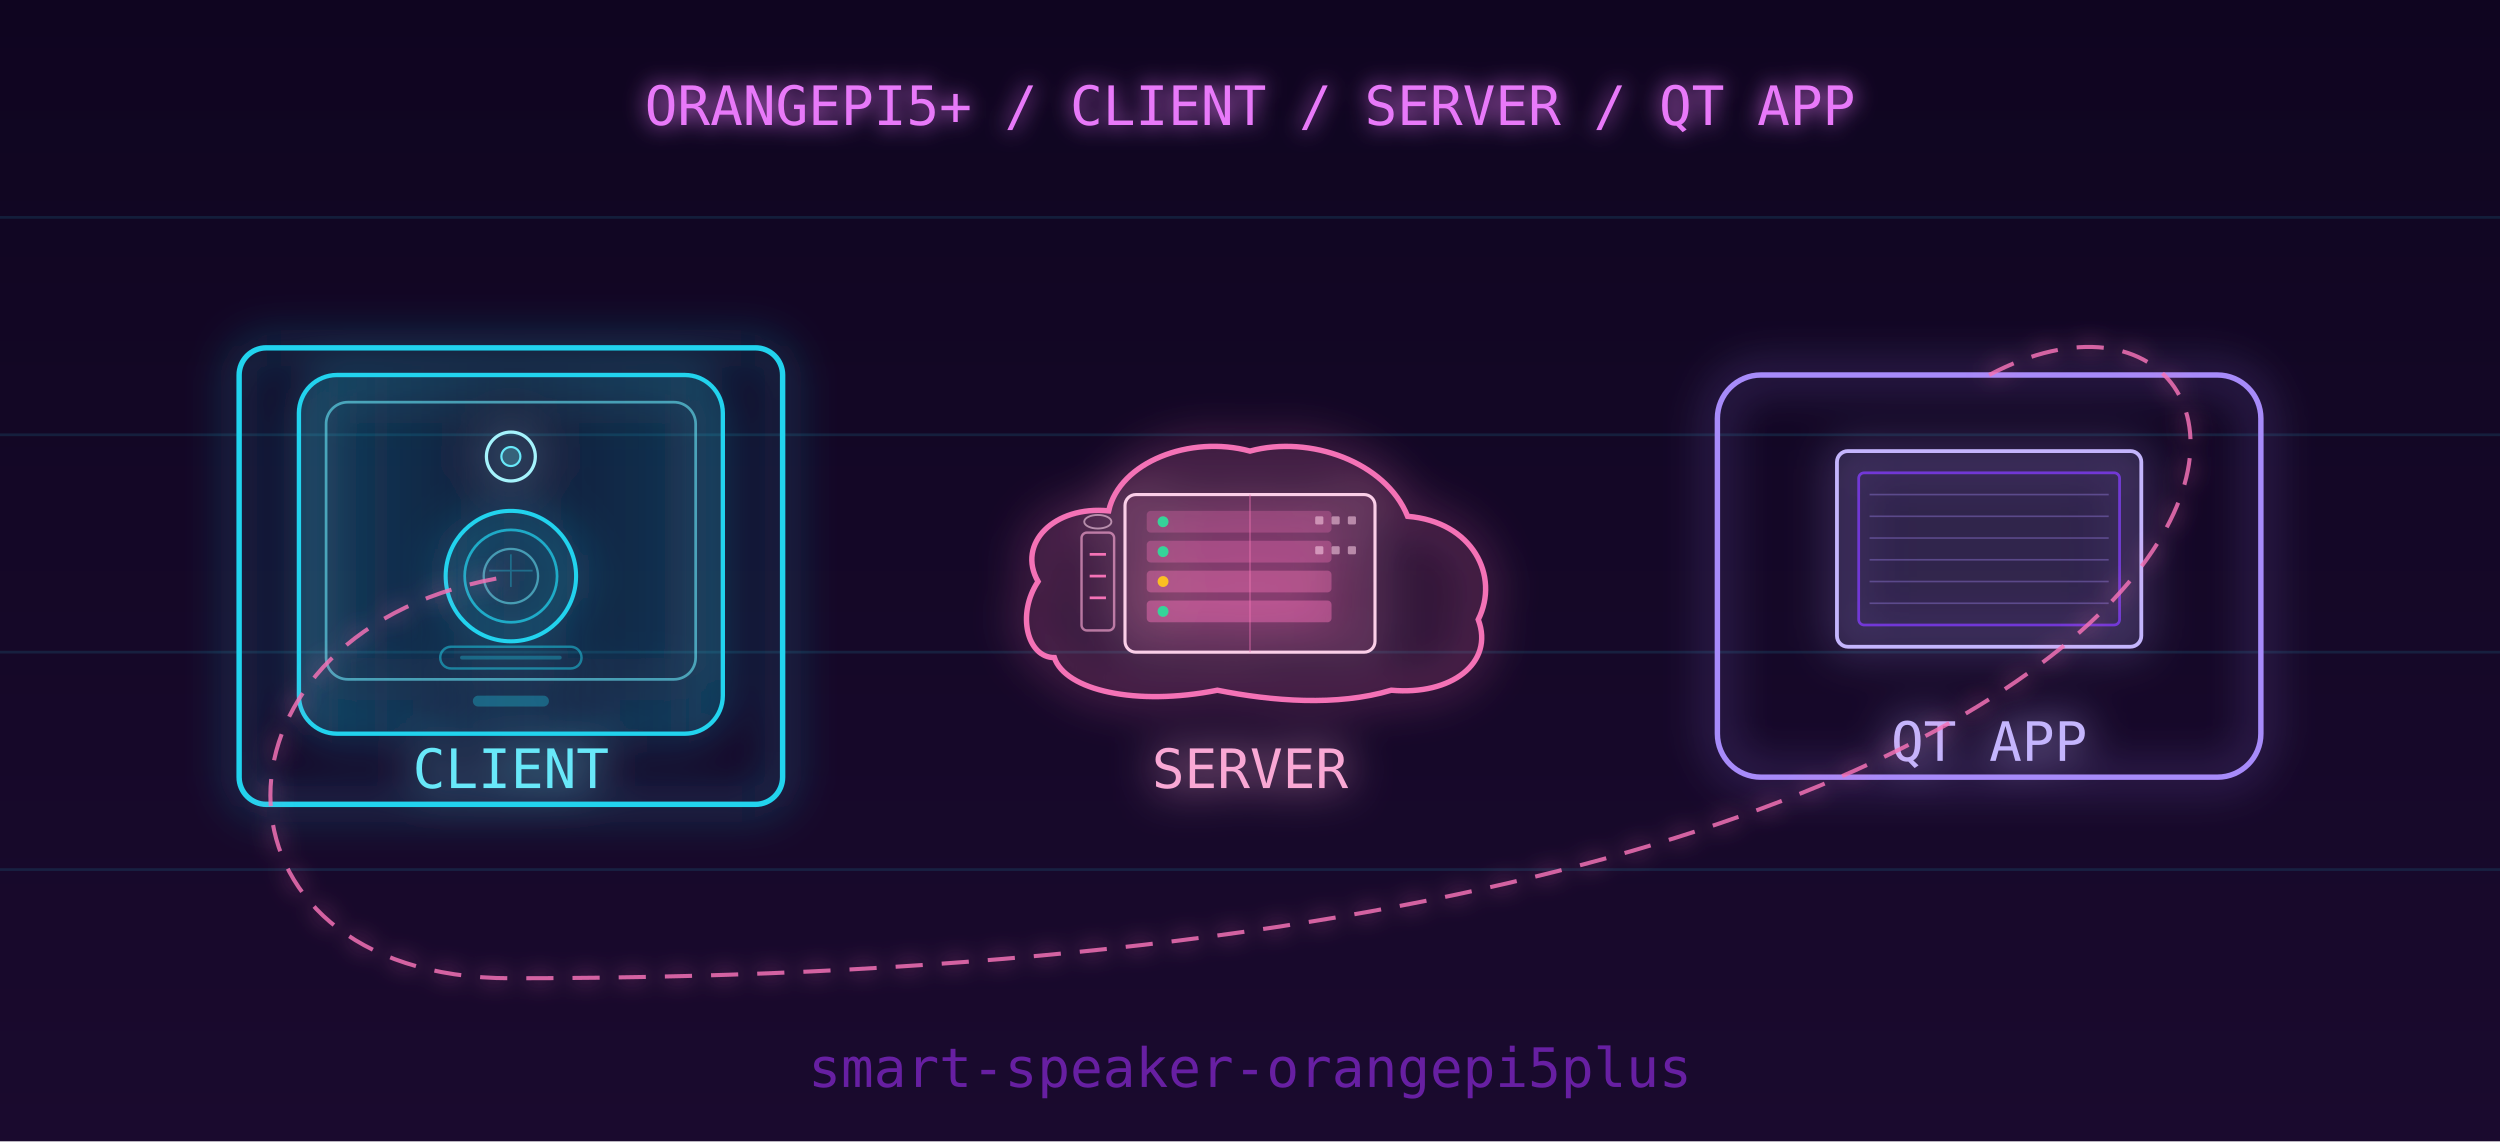
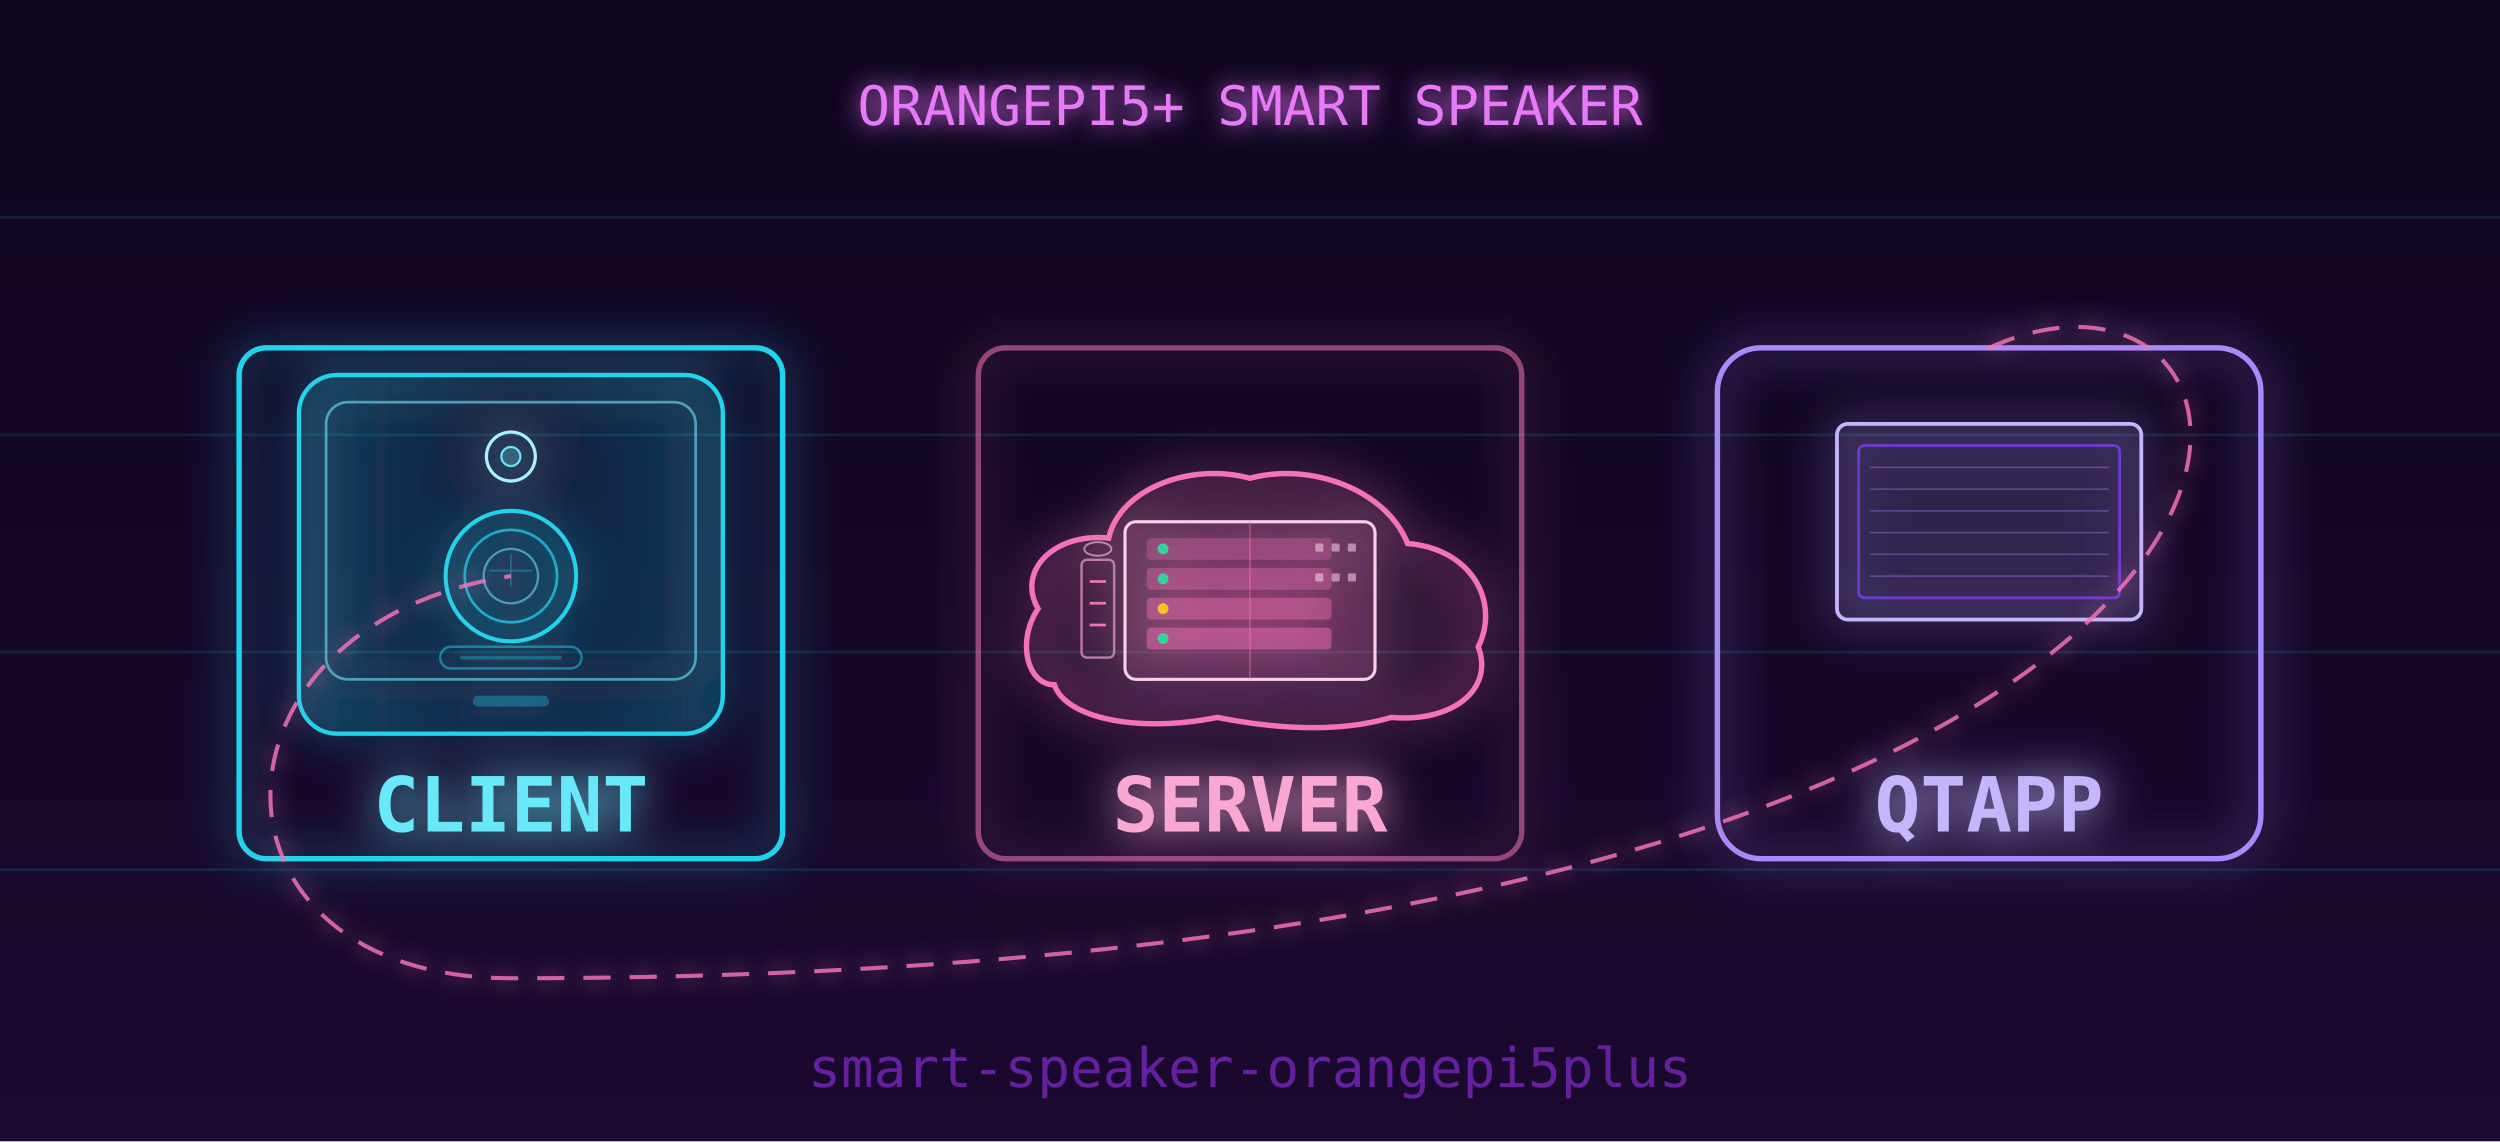
<svg xmlns="http://www.w3.org/2000/svg" width="920" height="420" viewBox="0 0 920 420" role="img" aria-labelledby="nar-t nar-d">
  <defs>
    <linearGradient id="nar-sky" x1="0" y1="0" x2="0" y2="1">
      <stop offset="0%" stop-color="#0f0520" />
      <stop offset="100%" stop-color="#1a0a2e" />
    </linearGradient>
    <filter id="nar-g1" x="-50%" y="-50%" width="200%" height="200%">
      <feGaussianBlur stdDeviation="4" result="b" />
      <feMerge>
        <feMergeNode in="b" />
        <feMergeNode in="SourceGraphic" />
      </feMerge>
    </filter>
    <filter id="nar-g2" x="-50%" y="-50%" width="200%" height="200%">
      <feGaussianBlur stdDeviation="8" result="b2" />
      <feMerge>
        <feMergeNode in="b2" />
        <feMergeNode in="SourceGraphic" />
      </feMerge>
    </filter>
    <linearGradient id="nar-cab" x1="0%" y1="0%" x2="100%" y2="0%">
      <stop offset="0%" stop-color="rgba(34,211,238,0.14)" />
      <stop offset="50%" stop-color="rgba(34,211,238,0.05)" />
      <stop offset="100%" stop-color="rgba(34,211,238,0.12)" />
    </linearGradient>
  </defs>
  <rect width="920" height="420" fill="url(#nar-sky)" />
  <g stroke="#22d3ee" stroke-width="1" opacity="0.12">
    <line x1="0" y1="80" x2="920" y2="80" />
    <line x1="0" y1="160" x2="920" y2="160" />
    <line x1="0" y1="240" x2="920" y2="240" />
    <line x1="0" y1="320" x2="920" y2="320" />
  </g>
-   <text x="460" y="46" text-anchor="middle" fill="#e879f9" font-family="ui-monospace, monospace" font-size="20" filter="url(#nar-g1)">ORANGEPI5+ / CLIENT / SERVER / QT APP</text>
+   <text x="460" y="46" text-anchor="middle" fill="#e879f9" font-family="ui-monospace, monospace" font-size="20" filter="url(#nar-g1)">ORANGEPI5+ SMART SPEAKER</text>
  <g transform="translate(88,128)" filter="url(#nar-g2)">
-     <rect width="200" height="168" rx="10" fill="none" stroke="#22d3ee" stroke-width="2" />
+     <rect width="200" height="188" rx="10" fill="none" stroke="#22d3ee" stroke-width="2" />
    <rect x="22" y="10" width="156" height="132" rx="14" fill="url(#nar-cab)" stroke="#22d3ee" stroke-width="1.6" />
    <rect x="32" y="20" width="136" height="102" rx="8" fill="none" stroke="#67e8f9" stroke-width="1" opacity="0.6" />
    <circle cx="100" cy="40" r="9" fill="none" stroke="#a5f3fc" stroke-width="1.2" />
    <circle cx="100" cy="40" r="3.5" fill="rgba(103,232,249,0.22)" stroke="#67e8f9" stroke-width="0.8" />
    <circle cx="100" cy="84" r="24" fill="rgba(34,211,238,0.06)" stroke="#22d3ee" stroke-width="1.5" />
    <circle cx="100" cy="84" r="17" fill="none" stroke="#22d3ee" stroke-width="1" opacity="0.72" />
    <circle cx="100" cy="84" r="10" fill="none" stroke="#67e8f9" stroke-width="0.85" opacity="0.55" />
    <path d="M92 82h16M100 76v12" stroke="#22d3ee" stroke-width="0.65" opacity="0.32" />
    <rect x="74" y="110" width="52" height="8" rx="4" fill="none" stroke="#22d3ee" stroke-width="0.9" opacity="0.5" />
    <line x1="82" y1="114" x2="118" y2="114" stroke="#22d3ee" stroke-width="1.4" stroke-linecap="round" opacity="0.32" />
    <rect x="86" y="128" width="28" height="4" rx="2" fill="#22d3ee" opacity="0.32" />
-     <text x="100" y="162" text-anchor="middle" fill="#67e8f9" font-family="monospace" font-size="20">CLIENT</text>
+     <text x="100" y="178" text-anchor="middle" fill="#67e8f9" font-family="monospace" font-size="28" font-weight="600">CLIENT</text>
  </g>
-   <g transform="translate(360,118)" filter="url(#nar-g2)">
+   <g transform="translate(360,128)" filter="url(#nar-g2)">
+     <rect width="200" height="188" rx="10" fill="none" stroke="#f472b6" stroke-width="2" opacity="0.55" />
    <path d="M 28 124       C 18 124 14 108 22 96 C 14 82 28 68 48 70       C 52 52 78 42 100 48 C 122 42 150 52 158 72       C 182 74 192 94 184 110 C 190 126 174 138 152 136       C 132 142 108 140 88 136 C 58 142 32 136 28 124 Z" fill="rgba(244,114,182,0.07)" stroke="#f472b6" stroke-width="2" />
    <rect x="54" y="64" width="92" height="58" rx="4" fill="rgba(244,114,182,0.1)" stroke="#fbcfe8" stroke-width="1.15" />
    <line x1="100" y1="64" x2="100" y2="122" stroke="#f472b6" stroke-width="0.6" opacity="0.45" />
    <rect x="62" y="70" width="68" height="8" rx="1.5" fill="#f472b6" opacity="0.28" />
    <rect x="62" y="81" width="68" height="8" rx="1.5" fill="#f472b6" opacity="0.34" />
    <rect x="62" y="92" width="68" height="8" rx="1.5" fill="#f472b6" opacity="0.4" />
    <rect x="62" y="103" width="68" height="8" rx="1.5" fill="#f472b6" opacity="0.46" />
    <circle cx="68" cy="74" r="2" fill="#34d399" />
    <circle cx="68" cy="85" r="2" fill="#34d399" />
    <circle cx="68" cy="96" r="2" fill="#fbbf24" />
    <circle cx="68" cy="107" r="2" fill="#34d399" />
    <g fill="#fbcfe8" opacity="0.55">
      <rect x="124" y="72" width="3" height="3" rx="0.5" />
      <rect x="130" y="72" width="3" height="3" rx="0.5" />
      <rect x="136" y="72" width="3" height="3" rx="0.5" />
      <rect x="124" y="83" width="3" height="3" rx="0.5" />
      <rect x="130" y="83" width="3" height="3" rx="0.5" />
      <rect x="136" y="83" width="3" height="3" rx="0.5" />
    </g>
    <rect x="38" y="78" width="12" height="36" rx="2" fill="none" stroke="#f9a8d4" stroke-width="0.9" opacity="0.65" />
    <line x1="41" y1="86" x2="47" y2="86" stroke="#f472b6" stroke-width="1" />
    <line x1="41" y1="94" x2="47" y2="94" stroke="#f472b6" stroke-width="1" />
    <line x1="41" y1="102" x2="47" y2="102" stroke="#f472b6" stroke-width="1" />
    <ellipse cx="44" cy="74" rx="5" ry="2.5" fill="none" stroke="#fbcfe8" stroke-width="0.7" opacity="0.6" />
-     <text x="100" y="172" text-anchor="middle" fill="#f9a8d4" font-family="monospace" font-size="20">SERVER</text>
+     <text x="100" y="178" text-anchor="middle" fill="#f9a8d4" font-family="monospace" font-size="28" font-weight="600">SERVER</text>
  </g>
-   <g transform="translate(632,138)" filter="url(#nar-g2)">
-     <rect width="200" height="148" rx="16" fill="none" stroke="#a78bfa" stroke-width="2" />
+   <g transform="translate(632,128)" filter="url(#nar-g2)">
+     <rect width="200" height="188" rx="16" fill="none" stroke="#a78bfa" stroke-width="2" />
    <rect x="44" y="28" width="112" height="72" rx="4" fill="rgba(196,181,253,0.08)" stroke="#c4b5fd" stroke-width="1.4" />
    <rect x="52" y="36" width="96" height="56" rx="2" fill="none" stroke="#7c3aed" stroke-width="1" opacity="0.85" />
    <g stroke="#a78bfa" stroke-width="0.6" opacity="0.35">
      <line x1="56" y1="44" x2="144" y2="44" />
      <line x1="56" y1="52" x2="144" y2="52" />
      <line x1="56" y1="60" x2="144" y2="60" />
      <line x1="56" y1="68" x2="144" y2="68" />
      <line x1="56" y1="76" x2="144" y2="76" />
      <line x1="56" y1="84" x2="144" y2="84" />
    </g>
-     <text x="100" y="142" text-anchor="middle" fill="#c4b5fd" font-family="monospace" font-size="20">QT APP</text>
+     <text x="100" y="178" text-anchor="middle" fill="#c4b5fd" font-family="monospace" font-size="28" font-weight="600">QTAPP</text>
  </g>
  <g stroke="#22d3ee" stroke-width="2" fill="none" filter="url(#nar-g1)">
    <path d="M288 212 H360" />
    <path d="M560 212 H632" />
  </g>
-   <path d="M732 138 C 860 70 900 360 188 360 C 70 360 70 230 188 212" fill="none" stroke="#f472b6" stroke-width="1.5" stroke-dasharray="10 7" opacity="0.85" filter="url(#nar-g1)" />
+   <path d="M732 128 C 860 70 900 360 188 360 C 70 360 70 230 188 212" fill="none" stroke="#f472b6" stroke-width="1.5" stroke-dasharray="10 7" opacity="0.85" filter="url(#nar-g1)" />
  <text x="460" y="400" text-anchor="middle" fill="#6b21a8" font-family="monospace" font-size="20" opacity="0.95">smart-speaker-orangepi5plus</text>
</svg>
